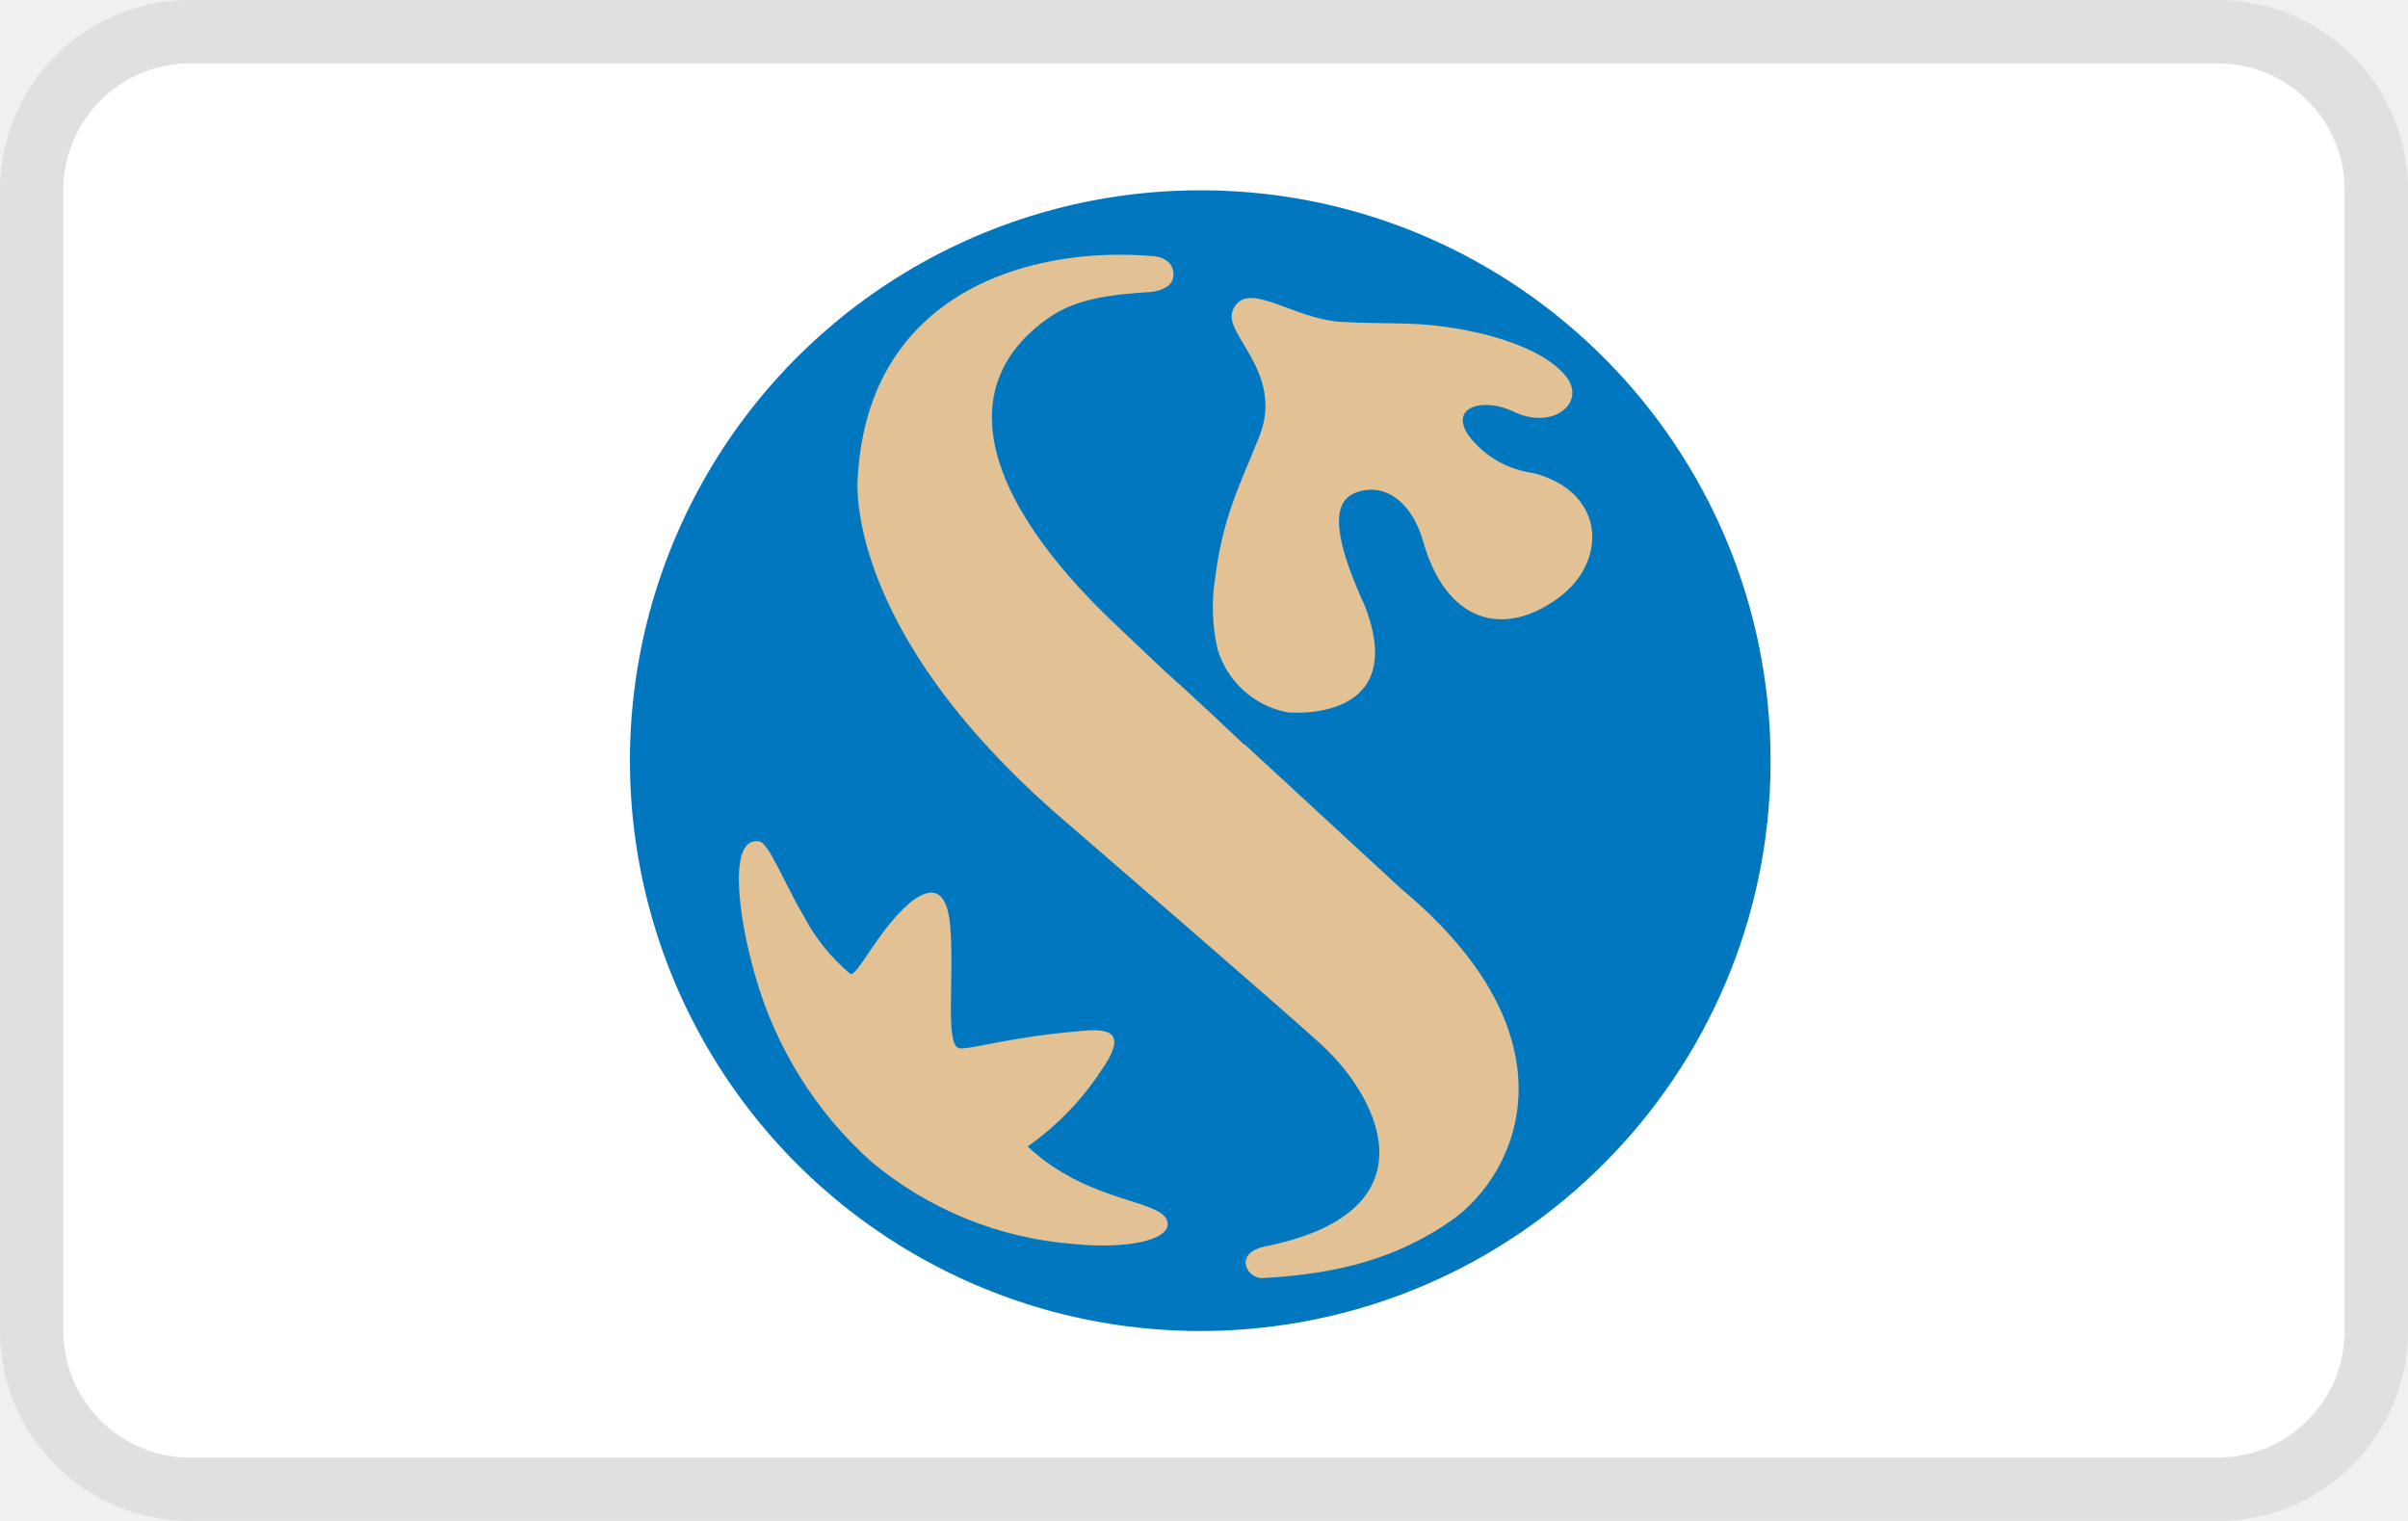
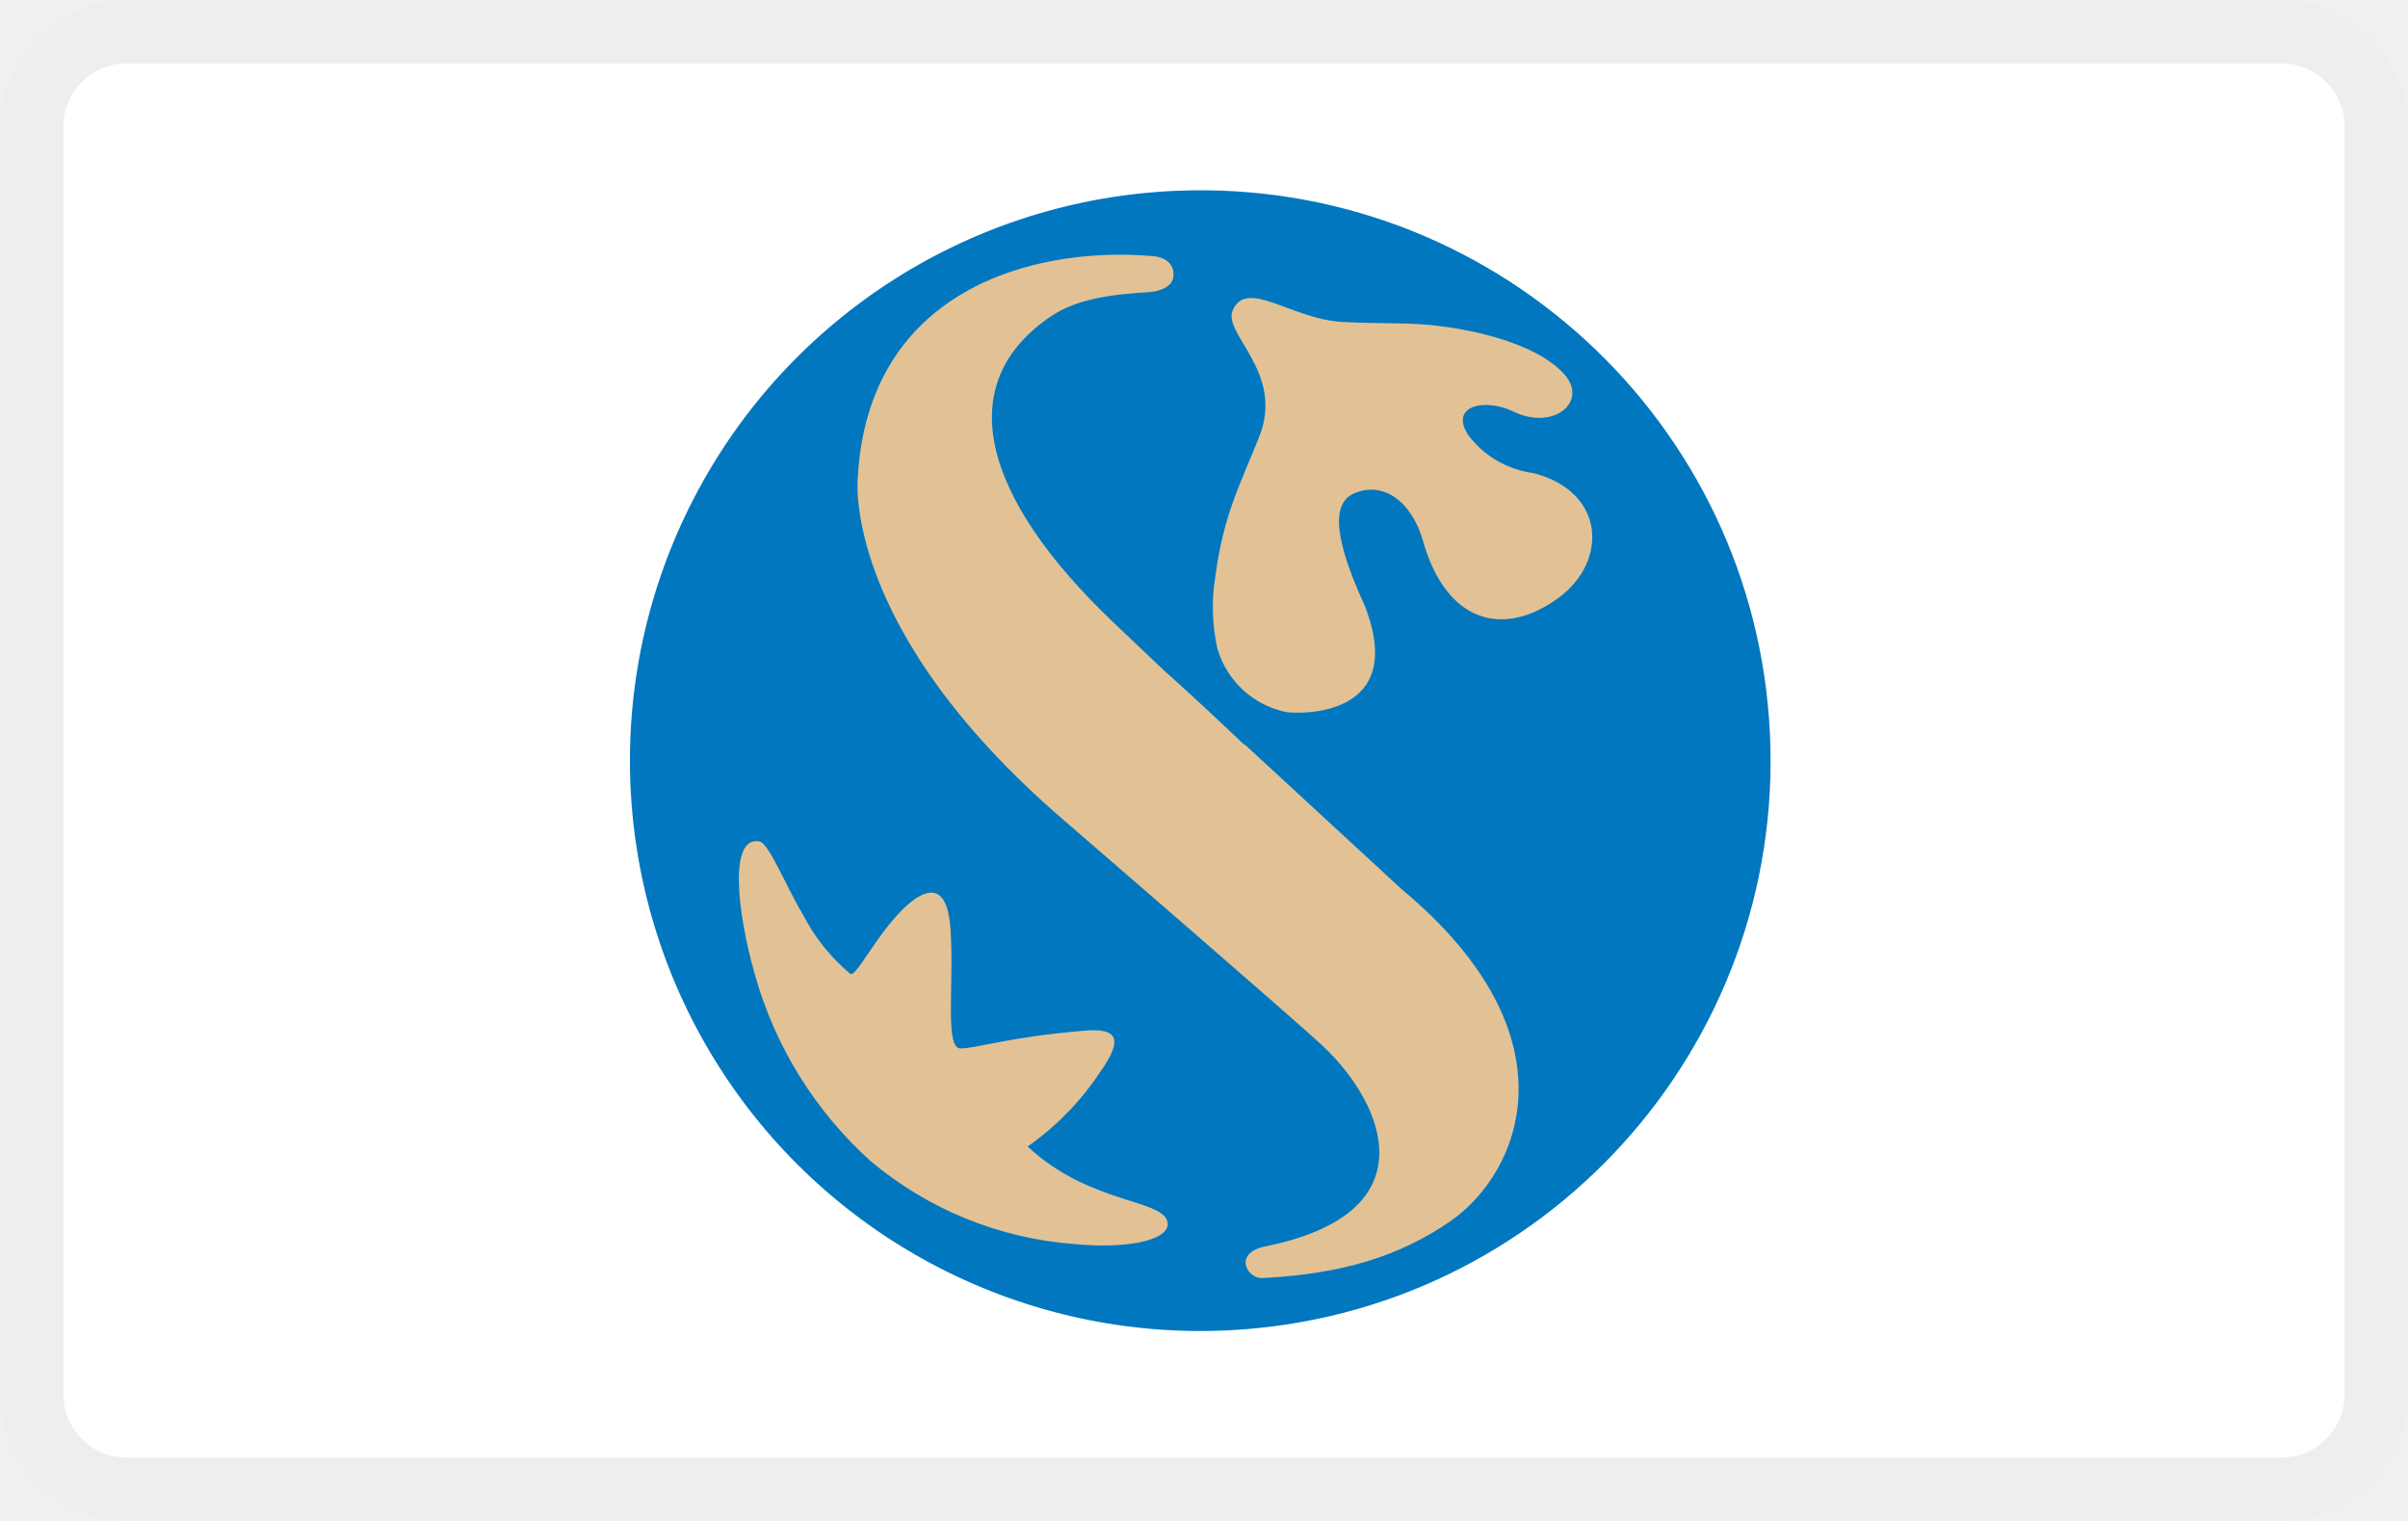
- <svg xmlns="http://www.w3.org/2000/svg" fill="none" width="38" height="24" aria-labelledby="pi-shinhan_card">
-   <rect x="1" y="1" width="36" height="22" rx="2" fill="#fff" />
-   <rect x=".5" y=".5" width="37" height="23" rx="2.5" stroke="#000" stroke-opacity=".07" />
+ <svg xmlns="http://www.w3.org/2000/svg" role="img" fill="none" viewBox="0 0 38 24" width="38" height="24" aria-labelledby="pi-shinhan_card">
+   <rect width="38" height="24" rx="2" fill="#fff" />
+   <rect x=".5" y=".5" width="37" height="23" rx="1.5" stroke="#000" stroke-opacity=".07" />
  <path d="M18.585 3.14a8.876 8.876 0 10.815 17.732 8.876 8.876 0 00-.814-17.733z" fill="#E2C294" />
  <path d="M18.58 3.01a9 9 0 10.84 17.98 9 9 0 00-.84-17.98zm1.058 8.733c1.598 1.476 2.475 2.283 2.475 2.283 2.82 2.346 1.856 4.494.779 5.242-.822.568-1.732.831-2.93.897a.266.266 0 01-.306-.238c0-.2.286-.254.286-.254 2.663-.525 1.887-2.27.941-3.16-.393-.375-4.098-3.573-4.098-3.573-3.535-3.043-3.248-5.416-3.248-5.416.167-2.924 2.726-3.65 4.663-3.482.223.02.35.157.312.347-.038.19-.345.218-.345.218-.616.038-1.166.102-1.585.386-1.562 1.06-1.1 2.835.979 4.82l.824.782s.421.367 1.253 1.159v-.01zm-1.21 7.558c.018.281-.68.408-1.47.33a5.652 5.652 0 01-3.213-1.304 6.21 6.21 0 01-1.829-2.937c-.292-1.014-.413-2.206.069-2.112.15.028.405.682.687 1.156.184.356.436.673.743.93.099.077.436-.679.933-1.11.287-.236.598-.317.65.39.063.865-.095 1.9.159 1.9s.76-.18 1.942-.279c.44-.038.69.046.272.637-.306.465-.698.869-1.154 1.189.994.933 2.189.822 2.211 1.22v-.01zm.784-9.064a2.99 2.99 0 01-.033-1.141c.13-.979.39-1.443.692-2.204.406-1.014-.58-1.623-.418-1.995.22-.508.928.136 1.717.182.68.038 1.082 0 1.607.074.705.093 1.542.332 1.915.76.373.429-.18.888-.809.581-.459-.223-1.037-.086-.697.393.249.319.613.526 1.014.578 1.146.3 1.172 1.398.396 1.968-.883.647-1.776.38-2.138-.89-.178-.631-.624-.953-1.085-.76-.462.192-.183 1.014.164 1.775.69 1.775-1.03 1.706-1.23 1.68a1.431 1.431 0 01-1.095-1z" fill="#0177BF" />
</svg>
